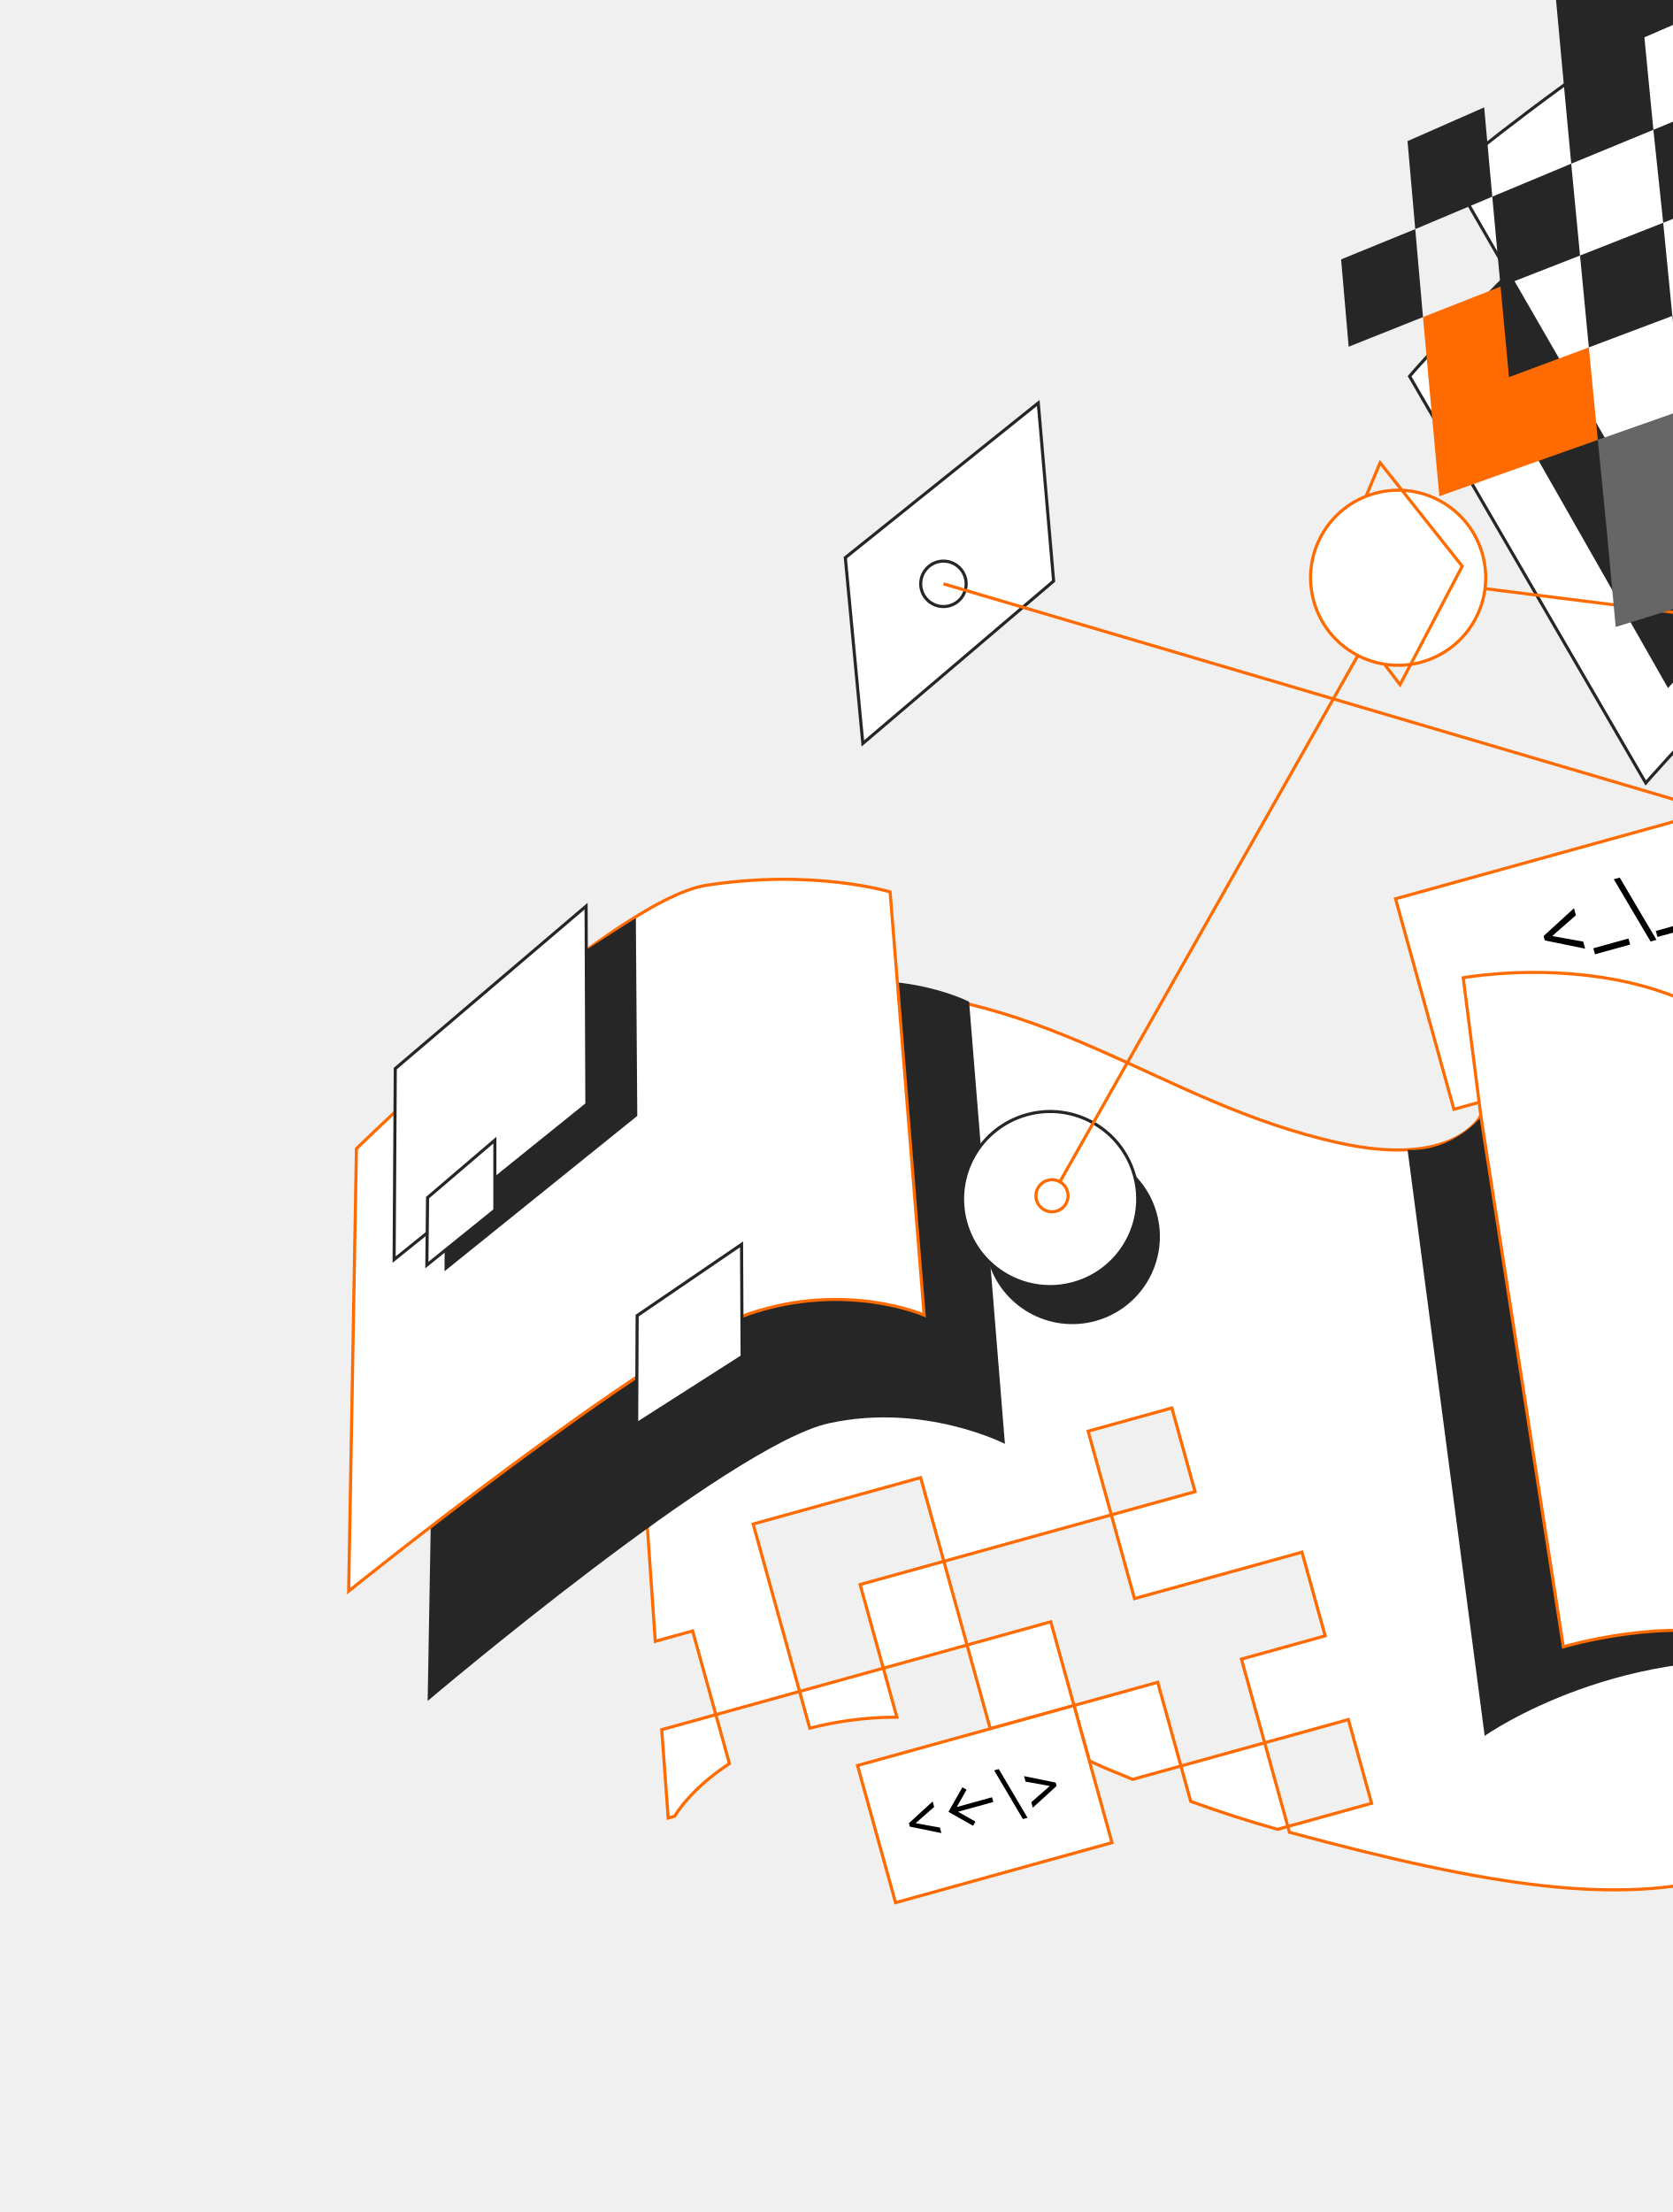
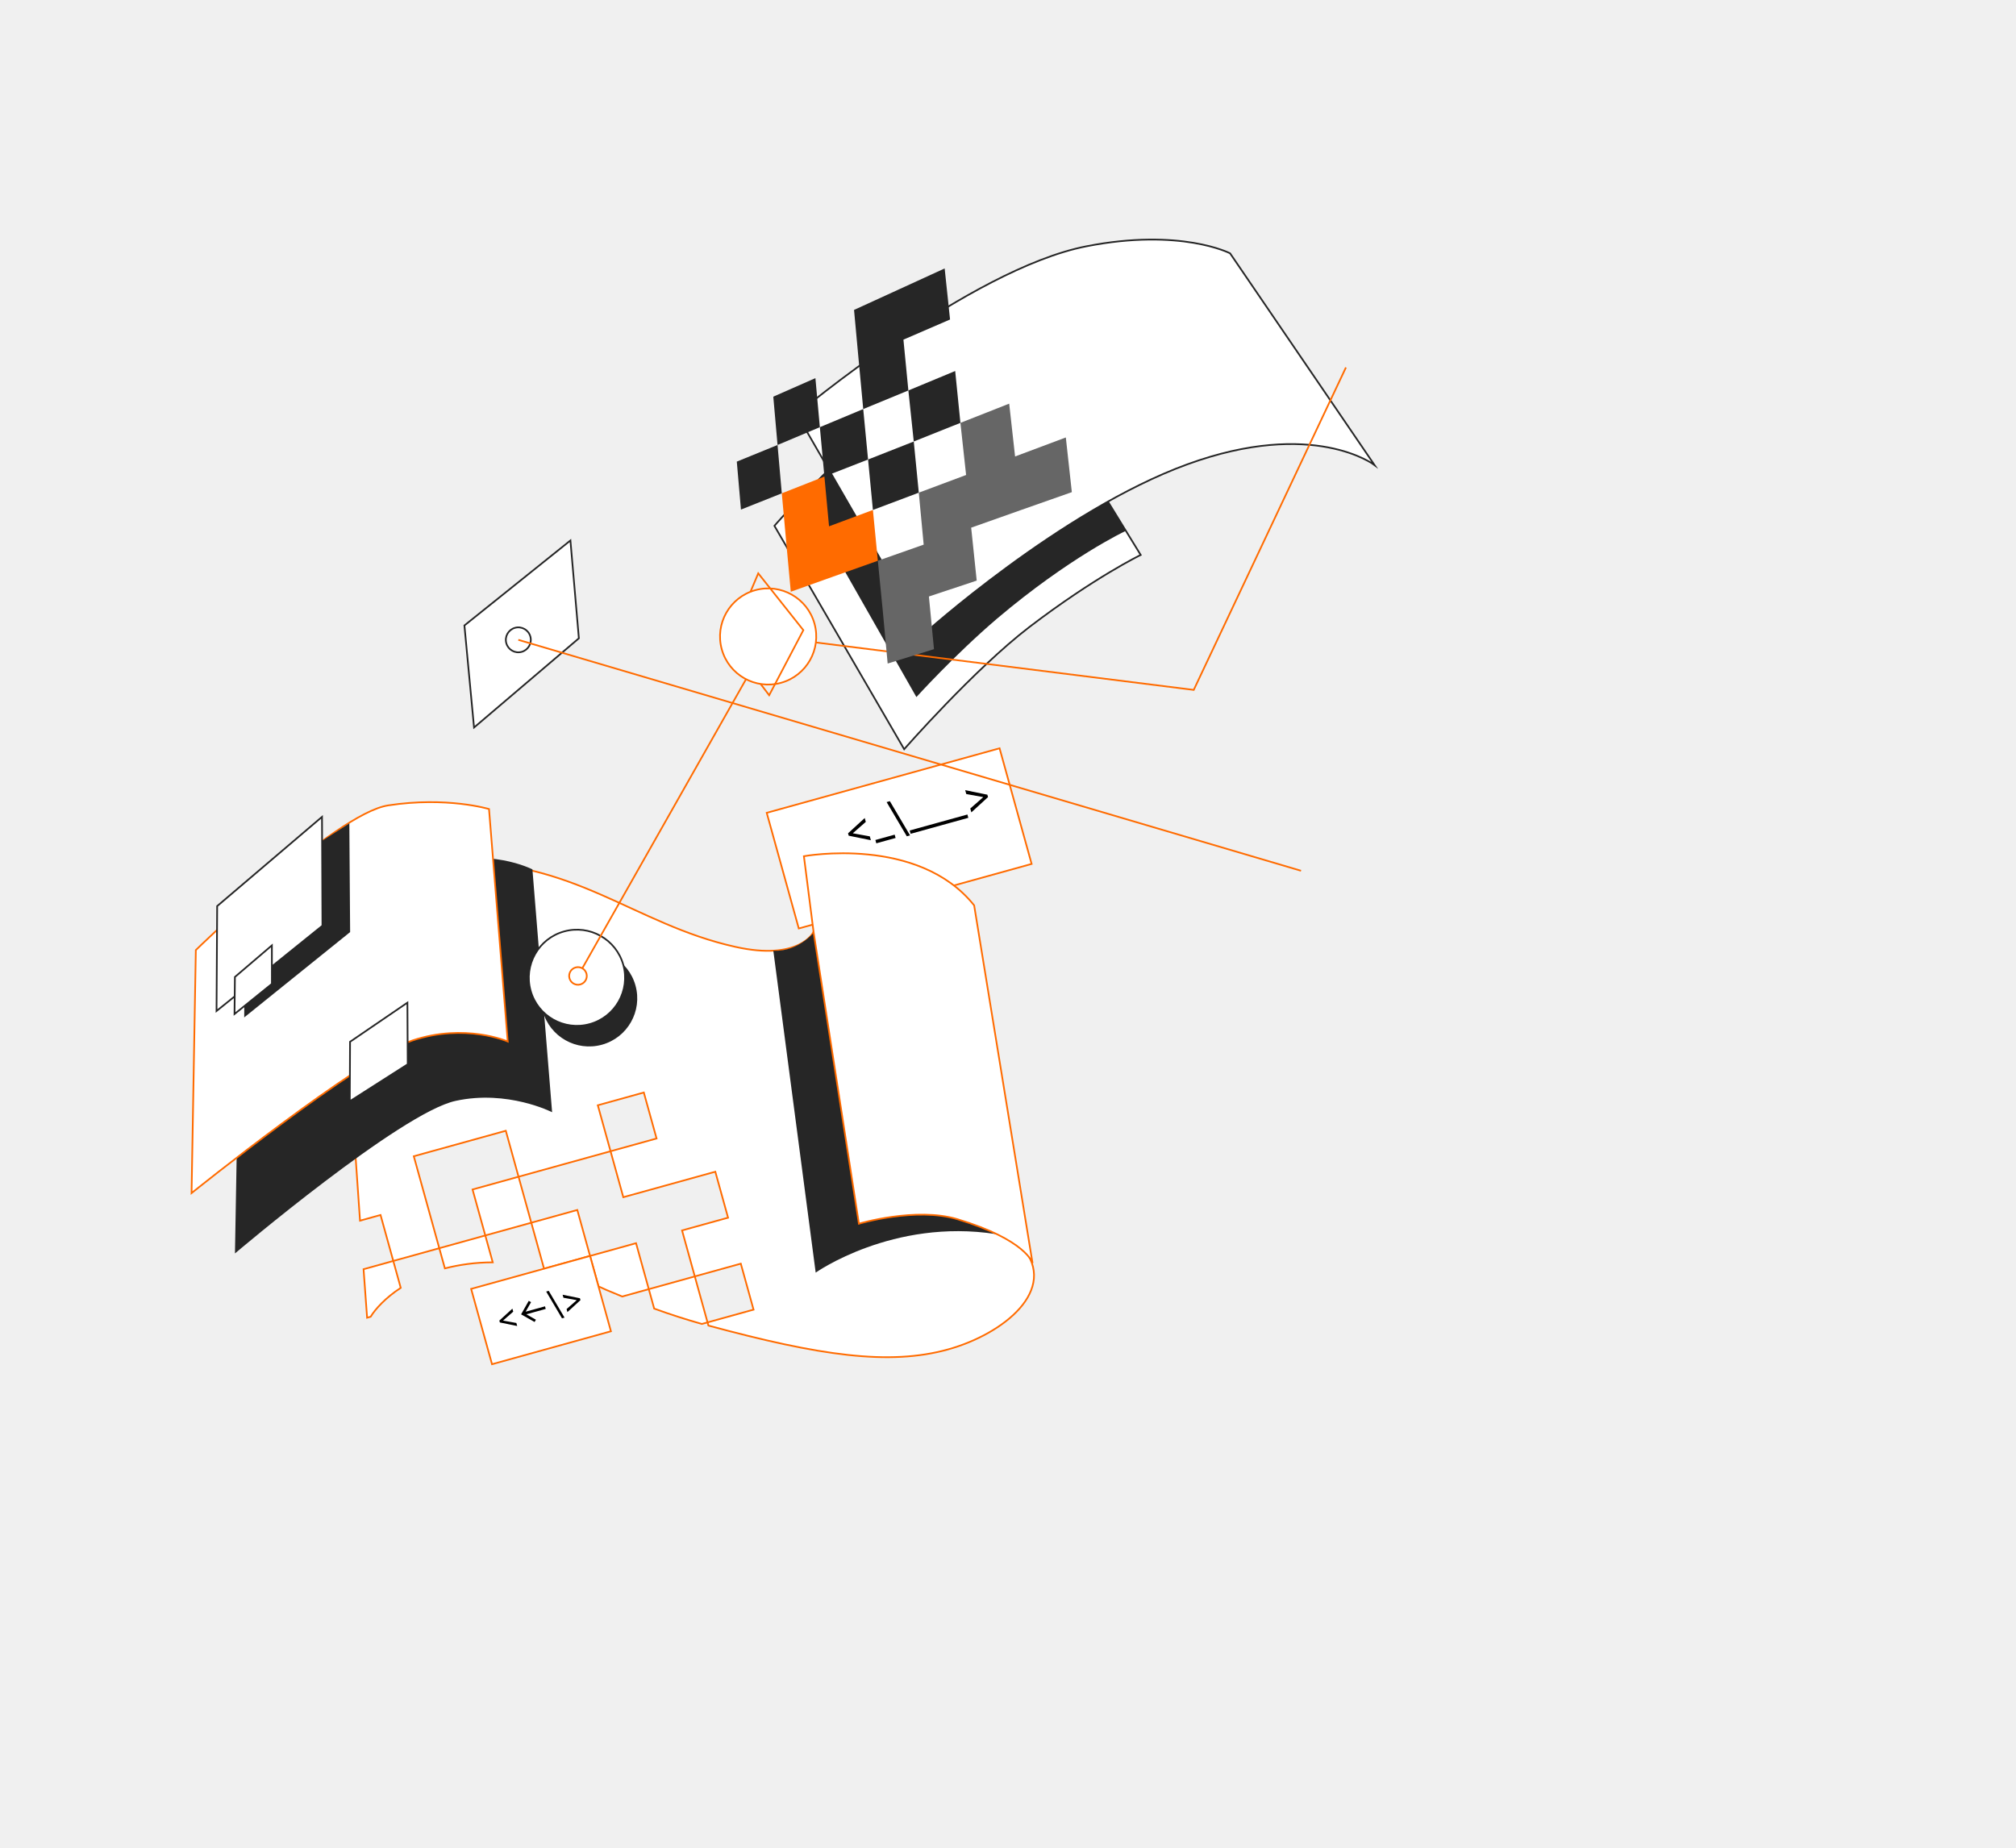
- <svg xmlns="http://www.w3.org/2000/svg" width="661" height="874" viewBox="0 0 661 874" fill="none">
+ <svg xmlns="http://www.w3.org/2000/svg" width="1200" height="1100" viewBox="0 0 1450 870" fill="none">
  <path d="M765.504 80.196L820.439 169.616C820.439 169.616 787.332 185.641 740.498 221.36C700.709 251.839 650.326 309.362 650.326 309.362L557 148.674C557 148.674 598.683 99.316 660.619 57.767C717.888 19.155 729.804 21.605 729.804 21.605L765.504 80.196Z" fill="white" stroke="#262626" stroke-width="1.223" stroke-miterlimit="10" />
  <path d="M576.835 127.287L659.117 271.86C659.117 271.86 686.606 241.503 716.963 215.556C769.345 171.177 809.621 152.343 809.621 152.343L729.479 21.421C729.804 21.605 656.587 40.256 576.835 127.287Z" fill="#262626" />
  <path d="M988.606 104.922C988.606 104.922 944.76 71.326 853.904 104.455C763.047 137.583 664.378 226.57 664.378 226.57L573.1 68.328C573.1 68.328 697.652 -36.052 781.371 -52.409C849.212 -65.734 884.727 -47.362 884.727 -47.362L988.606 104.922Z" fill="white" stroke="#262626" stroke-width="1.223" stroke-miterlimit="10" />
  <path d="M968.056 34.736L858.587 266.702L552.478 228.275" stroke="#FF6B00" stroke-width="1.223" stroke-miterlimit="10" />
  <path d="M551.459 355.12L718.936 308.699L741.994 391.887L574.517 438.309L551.459 355.12Z" fill="white" stroke="#FF6B00" stroke-width="1.223" stroke-miterlimit="10" />
  <path d="M466.644 697.776L447.554 703.067C442.565 700.889 437.392 699.036 432.332 696.603C431.682 696.235 431.103 696.122 430.453 695.754L424.388 673.876L457.477 664.704L466.644 697.776Z" fill="white" stroke="#FF6B00" stroke-width="1.223" stroke-miterlimit="10" />
  <path d="M508.898 721.677L541.986 712.505L532.819 679.433L499.731 688.605L490.564 655.533L523.652 646.362L514.485 613.29L481.397 622.461L448.309 631.633L439.142 598.561L472.23 589.389L463.063 556.317L429.975 565.489L439.142 598.561L406.054 607.732L372.966 616.904L363.799 583.832L330.711 593.003L297.623 602.175L306.79 635.247L315.957 668.318L282.869 677.49L273.702 644.418L258.939 648.51L243.497 425.69C243.497 425.69 265.418 393.041 324.316 390.96C412.537 387.875 455.836 435.319 528.845 451.517C574.729 461.81 584.908 441.182 584.908 441.182L614.679 632.636C614.679 632.636 691.471 616.008 735.319 667.409C761.34 698.001 722.228 729.936 681.759 741.153C639.508 752.864 589.536 745.622 509.533 723.966L508.898 721.677Z" fill="white" stroke="#FF6B00" stroke-width="1.223" stroke-miterlimit="10" />
  <path d="M508.899 721.677L504.827 722.805C493.533 719.635 482.098 715.956 470.523 711.768L466.644 697.776L499.732 688.605L508.899 721.677Z" fill="white" stroke="#FF6B00" stroke-width="1.223" stroke-miterlimit="10" />
  <path d="M424.389 673.876L392.064 682.835C391.81 682.906 391.485 682.722 391.23 682.793L382.134 649.975L415.222 640.804L424.389 673.876Z" fill="white" stroke="#FF6B00" stroke-width="1.223" stroke-miterlimit="10" />
  <path d="M354.405 678.481C341.526 678.49 330.229 680.251 319.977 682.819L315.958 668.318L349.046 659.147L354.405 678.481Z" fill="white" stroke="#FF6B00" stroke-width="1.223" stroke-miterlimit="10" />
  <path d="M266.585 717.616L264.039 718.322L261.49 683.416L282.87 677.49L288.229 696.824C277.324 703.956 269.967 712.022 266.585 717.616Z" fill="white" stroke="#FF6B00" stroke-width="1.223" stroke-miterlimit="10" />
  <path d="M339.879 626.075L372.967 616.903L382.134 649.975L349.046 659.147L339.879 626.075Z" fill="white" stroke="#FF6B00" stroke-width="1.223" stroke-miterlimit="10" />
  <path d="M556.213 454.34L586.678 685.872C586.678 685.872 642.138 646.666 716.31 658.158L674.995 435.935C674.995 435.935 639.769 408.717 585.232 441.366C585.232 441.366 573.984 455.168 556.213 454.34Z" fill="#262626" />
  <path d="M585.233 441.365L578.201 386.334C578.201 386.334 660.351 371.234 700.651 421.701L742.663 679.07C742.663 679.07 738.334 662.463 688.679 647.463C658.784 638.491 617.763 650.683 617.763 650.683L585.233 441.365Z" fill="white" stroke="#FF6B00" stroke-width="1.223" stroke-miterlimit="10" />
  <path d="M382.94 395.804C382.94 395.804 350.93 379.2 310.402 393.173C269.874 407.146 172.066 497.264 172.066 497.264L168.993 672.071C168.993 672.071 288.368 570.77 327.691 562.336C365.161 554.141 397.101 570.491 397.101 570.491L382.94 395.804Z" fill="#262626" />
  <path d="M351.725 352.407C351.725 352.407 321.505 343.251 279.187 349.776C241.082 355.681 140.851 453.867 140.851 453.867L137.778 628.674C137.778 628.674 258.352 531.697 296.476 518.939C334.599 506.18 365.184 519.618 365.184 519.618L351.725 352.407Z" fill="white" stroke="#FF6B00" stroke-width="1.223" stroke-miterlimit="10" />
  <path d="M251.258 362.722L251.827 440.913L175.655 502.296L176.092 420.814L231.711 375.263L251.258 362.722Z" fill="#262626" />
  <path d="M338.867 697.581L424.387 673.876L439.406 728.063L353.886 751.768L338.867 697.581Z" fill="white" stroke="#FF6B00" stroke-width="1.223" stroke-miterlimit="10" />
  <path d="M417.5 705.671L417.123 704.314L404.657 701.778L405.259 703.949L414.758 705.664L414.652 705.547L414.746 705.886L414.776 705.731L407.516 712.092L408.117 714.263L417.5 705.671ZM392.844 699.499L404.206 718.745L406.038 718.237L394.676 698.991L392.844 699.499ZM384.502 721.393L385.451 719.742L378.583 715.855L392.51 711.995L391.993 710.129L378.066 713.989L381.957 707.138L380.289 706.194L374.796 715.9L384.502 721.393ZM359.529 721.739L371.996 724.275L371.394 722.104L361.895 720.389L362 720.506L361.906 720.167L361.876 720.321L369.137 713.961L368.535 711.79L359.153 720.382L359.529 721.739Z" fill="black" />
  <path d="M231.595 358.036L231.909 436.297L155.737 497.681L156.198 422.218L231.595 358.036Z" fill="white" stroke="#262626" stroke-width="1.223" stroke-miterlimit="10" />
  <path d="M340.951 293.756L334.031 220.339L410.273 159.21L416.347 229.574L340.951 293.756Z" fill="white" stroke="#262626" stroke-width="1.223" stroke-miterlimit="10" />
  <path d="M375.201 239.335C370.421 240.66 365.474 237.861 364.149 233.084C362.825 228.307 365.626 223.361 370.406 222.036C375.185 220.711 380.133 223.51 381.457 228.287C382.781 233.064 379.98 238.011 375.201 239.335Z" fill="white" stroke="#262626" stroke-width="1.223" stroke-miterlimit="10" />
  <path d="M195.552 450.484L195.547 478.154L168.671 499.849L168.958 473.197L195.552 450.484Z" fill="white" stroke="#262626" stroke-width="1.223" stroke-miterlimit="10" />
  <path d="M293.03 491.677L293.255 535.994L251.573 562.614L251.772 519.824L293.03 491.677Z" fill="white" stroke="#262626" stroke-width="1.223" stroke-miterlimit="10" />
  <path d="M432.972 521.922C414.558 527.026 395.494 516.243 390.392 497.838C385.29 479.432 396.083 460.374 414.497 455.269C432.912 450.165 451.976 460.948 457.077 479.354C462.179 497.759 451.387 516.818 432.972 521.922Z" fill="#262626" />
  <path d="M424.204 507.094C405.789 512.198 386.725 501.415 381.624 483.01C376.522 464.604 387.314 445.545 405.729 440.441C424.143 435.337 443.207 446.12 448.309 464.526C453.411 482.931 442.618 501.99 424.204 507.094Z" fill="white" stroke="#262626" stroke-width="1.223" stroke-miterlimit="10" />
  <path d="M414.964 473.768L547.818 239.155" stroke="#FF6B00" stroke-width="1.223" stroke-miterlimit="10" />
  <path d="M561.716 261.601C543.302 266.705 524.238 255.922 519.136 237.517C514.035 219.111 524.827 200.053 543.241 194.948C561.656 189.844 580.72 200.627 585.821 219.033C590.923 237.438 580.131 256.497 561.716 261.601Z" fill="white" stroke="#FF6B00" stroke-width="1.223" stroke-miterlimit="10" />
  <path d="M539.748 196.191L545.369 182.853L577.802 223.722L553.227 270.529L547.196 262.613" stroke="#FF6B00" stroke-width="1.223" stroke-miterlimit="10" />
  <path d="M710.635 343.809L710.154 342.074L694.217 338.833L694.986 341.608L707.13 343.8L706.995 343.651L707.115 344.084L707.154 343.887L697.872 352.017L698.641 354.793L710.635 343.809ZM681.916 360.176L682.577 362.562L696.456 358.715L695.795 356.329L681.916 360.176ZM668.11 364.003L668.772 366.388L682.65 362.541L681.989 360.156L668.11 364.003ZM654.305 367.83L654.966 370.215L668.845 366.368L668.184 363.983L654.305 367.83ZM637.699 347.4L652.224 372.002L654.567 371.353L640.041 346.75L637.699 347.4ZM629.616 374.673L630.277 377.058L644.156 373.211L643.495 370.826L629.616 374.673ZM610.437 371.582L626.374 374.824L625.605 372.049L613.462 369.857L613.596 370.006L613.476 369.573L613.438 369.77L622.72 361.64L621.95 358.864L609.956 369.848L610.437 371.582Z" fill="black" />
  <path d="M417.393 478.574C414.02 479.509 410.527 477.533 409.592 474.161C408.658 470.789 410.635 467.298 414.009 466.363C417.382 465.427 420.875 467.403 421.81 470.775C422.744 474.147 420.767 477.639 417.393 478.574Z" fill="white" stroke="#FF6B00" stroke-width="1.223" stroke-miterlimit="10" />
  <path d="M660.841 124.821L694.865 112.103L690.776 74.61L725.861 60.776L730.091 98.778L766.589 85.1L770.917 124.444L734.207 137.359L698.515 149.992L702.49 188.064L668.114 199.51L671.764 237.399L638.449 247.729L635.01 210.603L631.388 173.803L664.35 162.201L660.841 124.821Z" fill="#666666" />
  <path d="M657.219 88.021L653.342 51.291L687.013 37.301L690.776 74.61L657.219 88.021Z" fill="#262626" />
  <path d="M627.836 137.257L624.354 100.966L657.219 88.021L660.841 124.822L627.836 137.257Z" fill="#262626" />
  <path d="M592.947 113.233L589.677 77.705L620.873 64.675L624.355 100.966L592.947 113.233Z" fill="#262626" />
  <path d="M596.288 149.016L627.836 137.257L631.389 173.803L599.444 185.123L568.772 196.09L565.502 160.562L562.303 125.288L592.947 113.233L596.288 149.016Z" fill="#FF6B00" />
  <path d="M653.342 51.291L620.874 64.674L617.533 28.892L614.263 -6.637L646.125 -21.221L679.443 -36.483L683.32 0.247L649.79 14.745L653.342 51.291Z" fill="#262626" />
  <path d="M556.186 55.758L586.478 42.431L589.677 77.705L559.244 90.523L556.186 55.758Z" fill="#262626" />
  <path d="M532.93 136.991L529.942 102.48L559.243 90.523L562.302 125.288L532.93 136.991Z" fill="#262626" />
  <path d="M372.801 230.686L935.759 396.803" stroke="#FF6B00" stroke-width="1.223" stroke-miterlimit="10" />
</svg>
